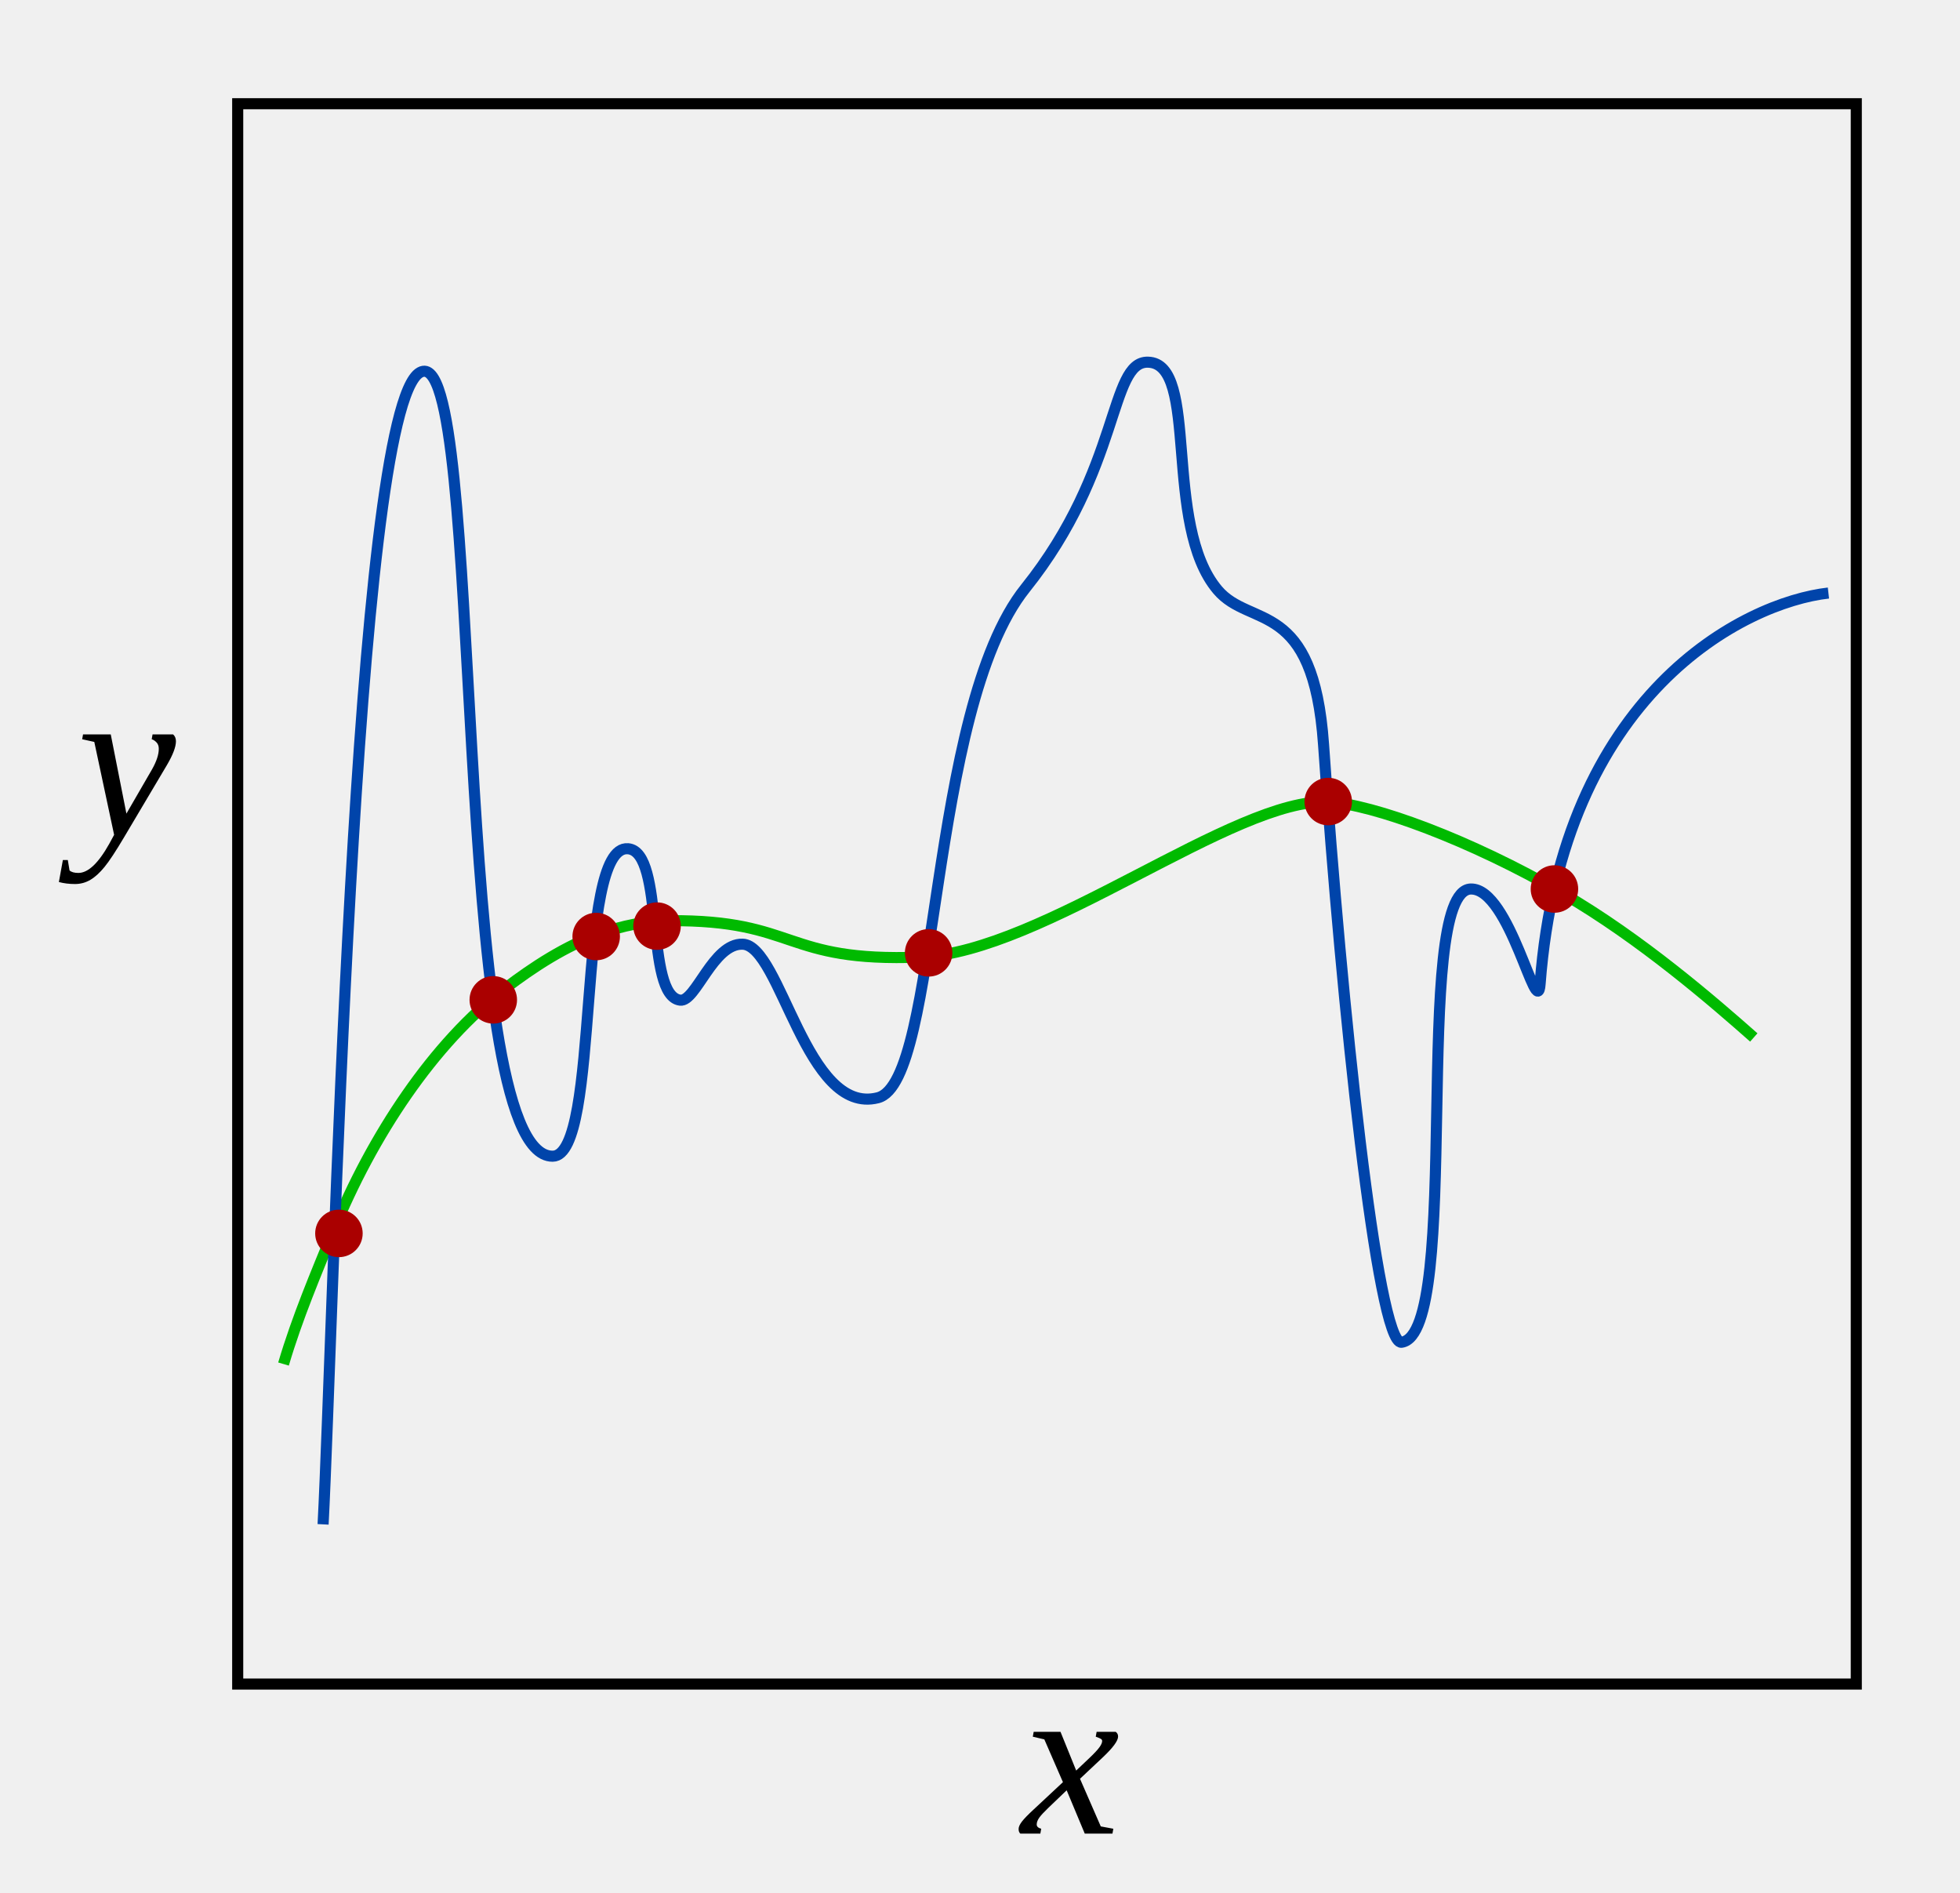
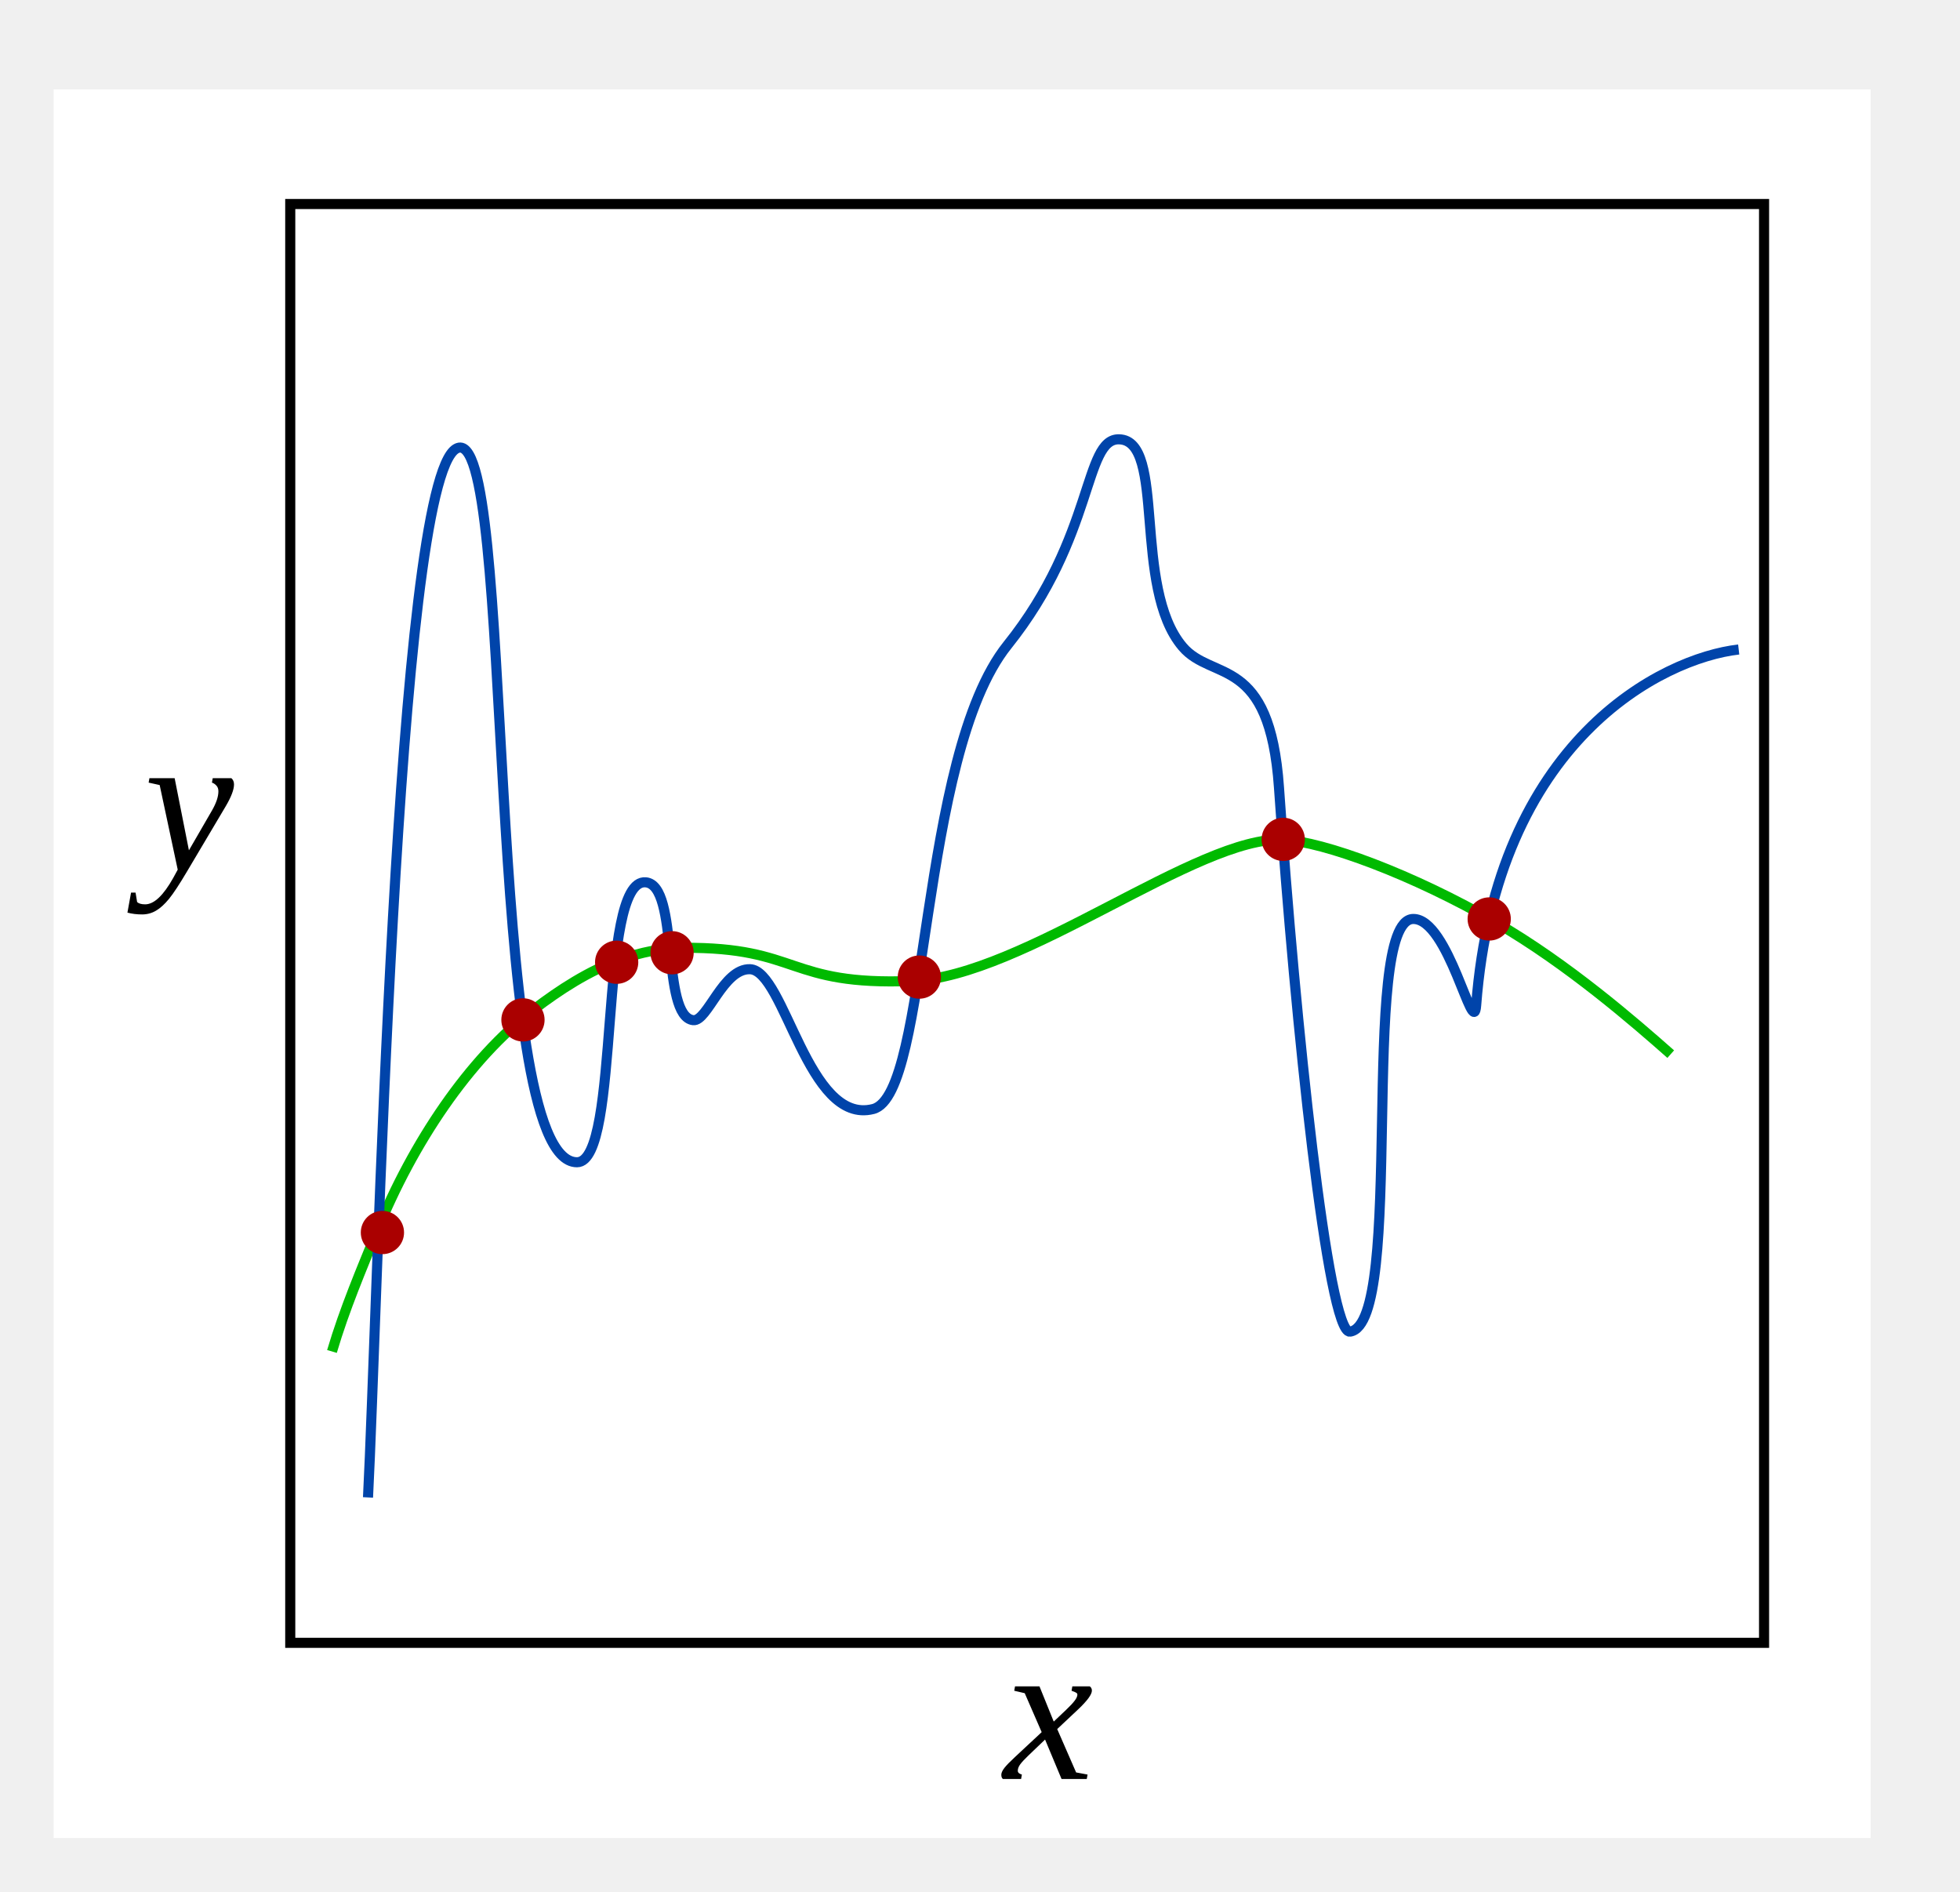
- <svg xmlns="http://www.w3.org/2000/svg" width="99.833mm" height="96.374mm" viewBox="0 0 353.739 341.484" id="svg2" version="1.1">
+ <svg xmlns="http://www.w3.org/2000/svg" width="109.64mm" height="105.802mm" viewBox="0 0 388.487 374.889" id="svg2" version="1.1">
  <defs id="defs4" />
-   <g id="layer1" transform="translate(213.616,-64.90939)">
+   <g id="layer2" transform="translate(14.62933,21.71594)">
+     <rect style="fill:#ffffff;fill-opacity:1;stroke-width:3.213;stroke-opacity:0.863" id="rect948" width="360.14" height="346.542" x="-3.999" y="-3.999" />
+   </g>
+   <g id="layer1" transform="translate(228.2453,-43.19345)" style="display:inline">
    <g id="g4253">
      <g transform="translate(-245.4671,-28.28427)" id="g4218">
        <path style="fill:none;fill-rule:evenodd;stroke:#00ba00;stroke-width:2;stroke-linecap:butt;stroke-linejoin:miter;stroke-miterlimit:4;stroke-dasharray:none;stroke-opacity:1" d="m 83.02,339.32 c 2.469,-8.376 5.926,-16.483 8.941,-23.883 7.072,-17.361 18.101,-34.006 31.037,-43.878 5.095,-3.888 10.953,-7.706 17.111,-9.889 4.081,-1.447 8.304,-2.32 12.553,-2.349 23.222,-0.158 20.4,7.529 45.288,6.575 22.213,-0.851 56.683,-28.838 73.641,-28.003 7.968,0.392 25.594,6.847 42.259,16.487 14.151,8.186 27.474,19.78 34.526,26.013" id="path4194" />
        <path style="fill:none;fill-rule:evenodd;stroke:#0044aa;stroke-width:2;stroke-linecap:butt;stroke-linejoin:miter;stroke-miterlimit:4;stroke-dasharray:none;stroke-opacity:1" d="m 90.163,368.248 c 1.859,-35.559 5.485,-201.231 17.5,-207.857 12.015,-6.626 4.961,141.473 23.929,141.429 8.811,-0.021 4.008,-56.315 13.615,-55.48 6.717,0.584 2.957,26.555 9.412,27.323 2.81,0.334 5.93,-10.277 11.263,-10.101 6.922,0.228 11.433,31.01 24.405,27.709 11.277,-2.87 8.905,-69.82 26.629,-91.946 17.283,-21.575 15.105,-40.932 22.112,-40.781 9.422,0.203 2.552,29.265 12.583,41.107 5.903,6.969 17.288,1.423 19.116,27.921 3.223,46.714 9.736,108.427 14.08,107.819 11.123,-1.559 1.617,-81.566 12.5,-81.786 7.071,-0.143 11.963,24.195 12.5,17.143 3.992,-52.466 36.902,-68.837 52.038,-70.548" id="path4196" />
        <circle style="opacity:1;fill:#aa0000;fill-opacity:1;stroke:none;stroke-width:5;stroke-miterlimit:4;stroke-dasharray:none;stroke-opacity:1" id="path4147" cx="93.02" cy="315.748" r="4.286" />
        <circle style="opacity:1;fill:#aa0000;fill-opacity:1;stroke:none;stroke-width:5;stroke-miterlimit:4;stroke-dasharray:none;stroke-opacity:1" id="path4147-6" cx="120.877" cy="273.605" r="4.286" />
        <circle style="opacity:1;fill:#aa0000;fill-opacity:1;stroke:none;stroke-width:5;stroke-miterlimit:4;stroke-dasharray:none;stroke-opacity:1" id="path4147-8" cx="139.449" cy="262.177" r="4.286" />
        <circle style="opacity:1;fill:#aa0000;fill-opacity:1;stroke:none;stroke-width:5;stroke-miterlimit:4;stroke-dasharray:none;stroke-opacity:1" id="path4147-3" cx="150.431" cy="260.302" r="4.286" />
        <circle style="opacity:1;fill:#aa0000;fill-opacity:1;stroke:none;stroke-width:5;stroke-miterlimit:4;stroke-dasharray:none;stroke-opacity:1" id="path4147-2" cx="199.449" cy="265.123" r="4.286" />
        <circle style="opacity:1;fill:#aa0000;fill-opacity:1;stroke:none;stroke-width:5;stroke-miterlimit:4;stroke-dasharray:none;stroke-opacity:1" id="path4147-67" cx="271.57" cy="237.826" r="4.286" />
        <circle style="opacity:1;fill:#aa0000;fill-opacity:1;stroke:none;stroke-width:5;stroke-miterlimit:4;stroke-dasharray:none;stroke-opacity:1" id="path4147-1" cx="312.395" cy="253.605" r="4.286" />
      </g>
      <rect y="83.626" x="-170.716" height="285.154" width="292.122" id="rect4229" style="opacity:1;fill:none;fill-opacity:1;stroke:#000000;stroke-width:2;stroke-miterlimit:4;stroke-dasharray:none;stroke-opacity:1" />
-       <text id="text4231" y="395.763" x="-29.294" style="font-style:italic;font-variant:normal;font-weight:normal;font-stretch:normal;font-size:40px;line-height:125%;font-family:'Liberation Serif';-inkscape-font-specification:'Liberation Serif Italic';letter-spacing:0px;word-spacing:0px;fill:#000000;fill-opacity:1;stroke:none;stroke-width:1px;stroke-linecap:butt;stroke-linejoin:miter;stroke-opacity:1" xml:space="preserve">
-         <tspan style="font-style:italic;font-variant:normal;font-weight:normal;font-stretch:normal;font-family:'Liberation Serif';-inkscape-font-specification:'Liberation Serif Italic'" y="395.763" x="-29.294" id="tspan4233">x</tspan>
+       <text id="text4231" y="395.763" x="-29.294" style="font-style:italic;font-variant:normal;font-weight:normal;font-stretch:normal;line-height:0%;font-family:'Liberation Serif';-inkscape-font-specification:'Liberation Serif Italic';letter-spacing:0px;word-spacing:0px;fill:#000000;fill-opacity:1;stroke:none;stroke-width:1px;stroke-linecap:butt;stroke-linejoin:miter;stroke-opacity:1" xml:space="preserve">
+         <tspan style="font-style:italic;font-variant:normal;font-weight:normal;font-stretch:normal;font-size:40px;line-height:1.25;font-family:'Liberation Serif';-inkscape-font-specification:'Liberation Serif Italic'" y="395.763" x="-29.294" id="tspan4233">x</tspan>
      </text>
-       <text id="text4231-8" y="215.782" x="-199.646" style="font-style:italic;font-variant:normal;font-weight:normal;font-stretch:normal;font-size:40px;line-height:125%;font-family:'Liberation Serif';-inkscape-font-specification:'Liberation Serif Italic';letter-spacing:0px;word-spacing:0px;fill:#000000;fill-opacity:1;stroke:none;stroke-width:1px;stroke-linecap:butt;stroke-linejoin:miter;stroke-opacity:1" xml:space="preserve">
-         <tspan y="215.782" x="-199.646" id="tspan4233-6">y</tspan>
+       <text id="text4231-8" y="215.782" x="-199.646" style="font-style:italic;font-variant:normal;font-weight:normal;font-stretch:normal;line-height:0%;font-family:'Liberation Serif';-inkscape-font-specification:'Liberation Serif Italic';letter-spacing:0px;word-spacing:0px;fill:#000000;fill-opacity:1;stroke:none;stroke-width:1px;stroke-linecap:butt;stroke-linejoin:miter;stroke-opacity:1" xml:space="preserve">
+         <tspan y="215.782" x="-199.646" id="tspan4233-6" style="font-size:40px;line-height:1.25">y</tspan>
      </text>
    </g>
  </g>
</svg>
